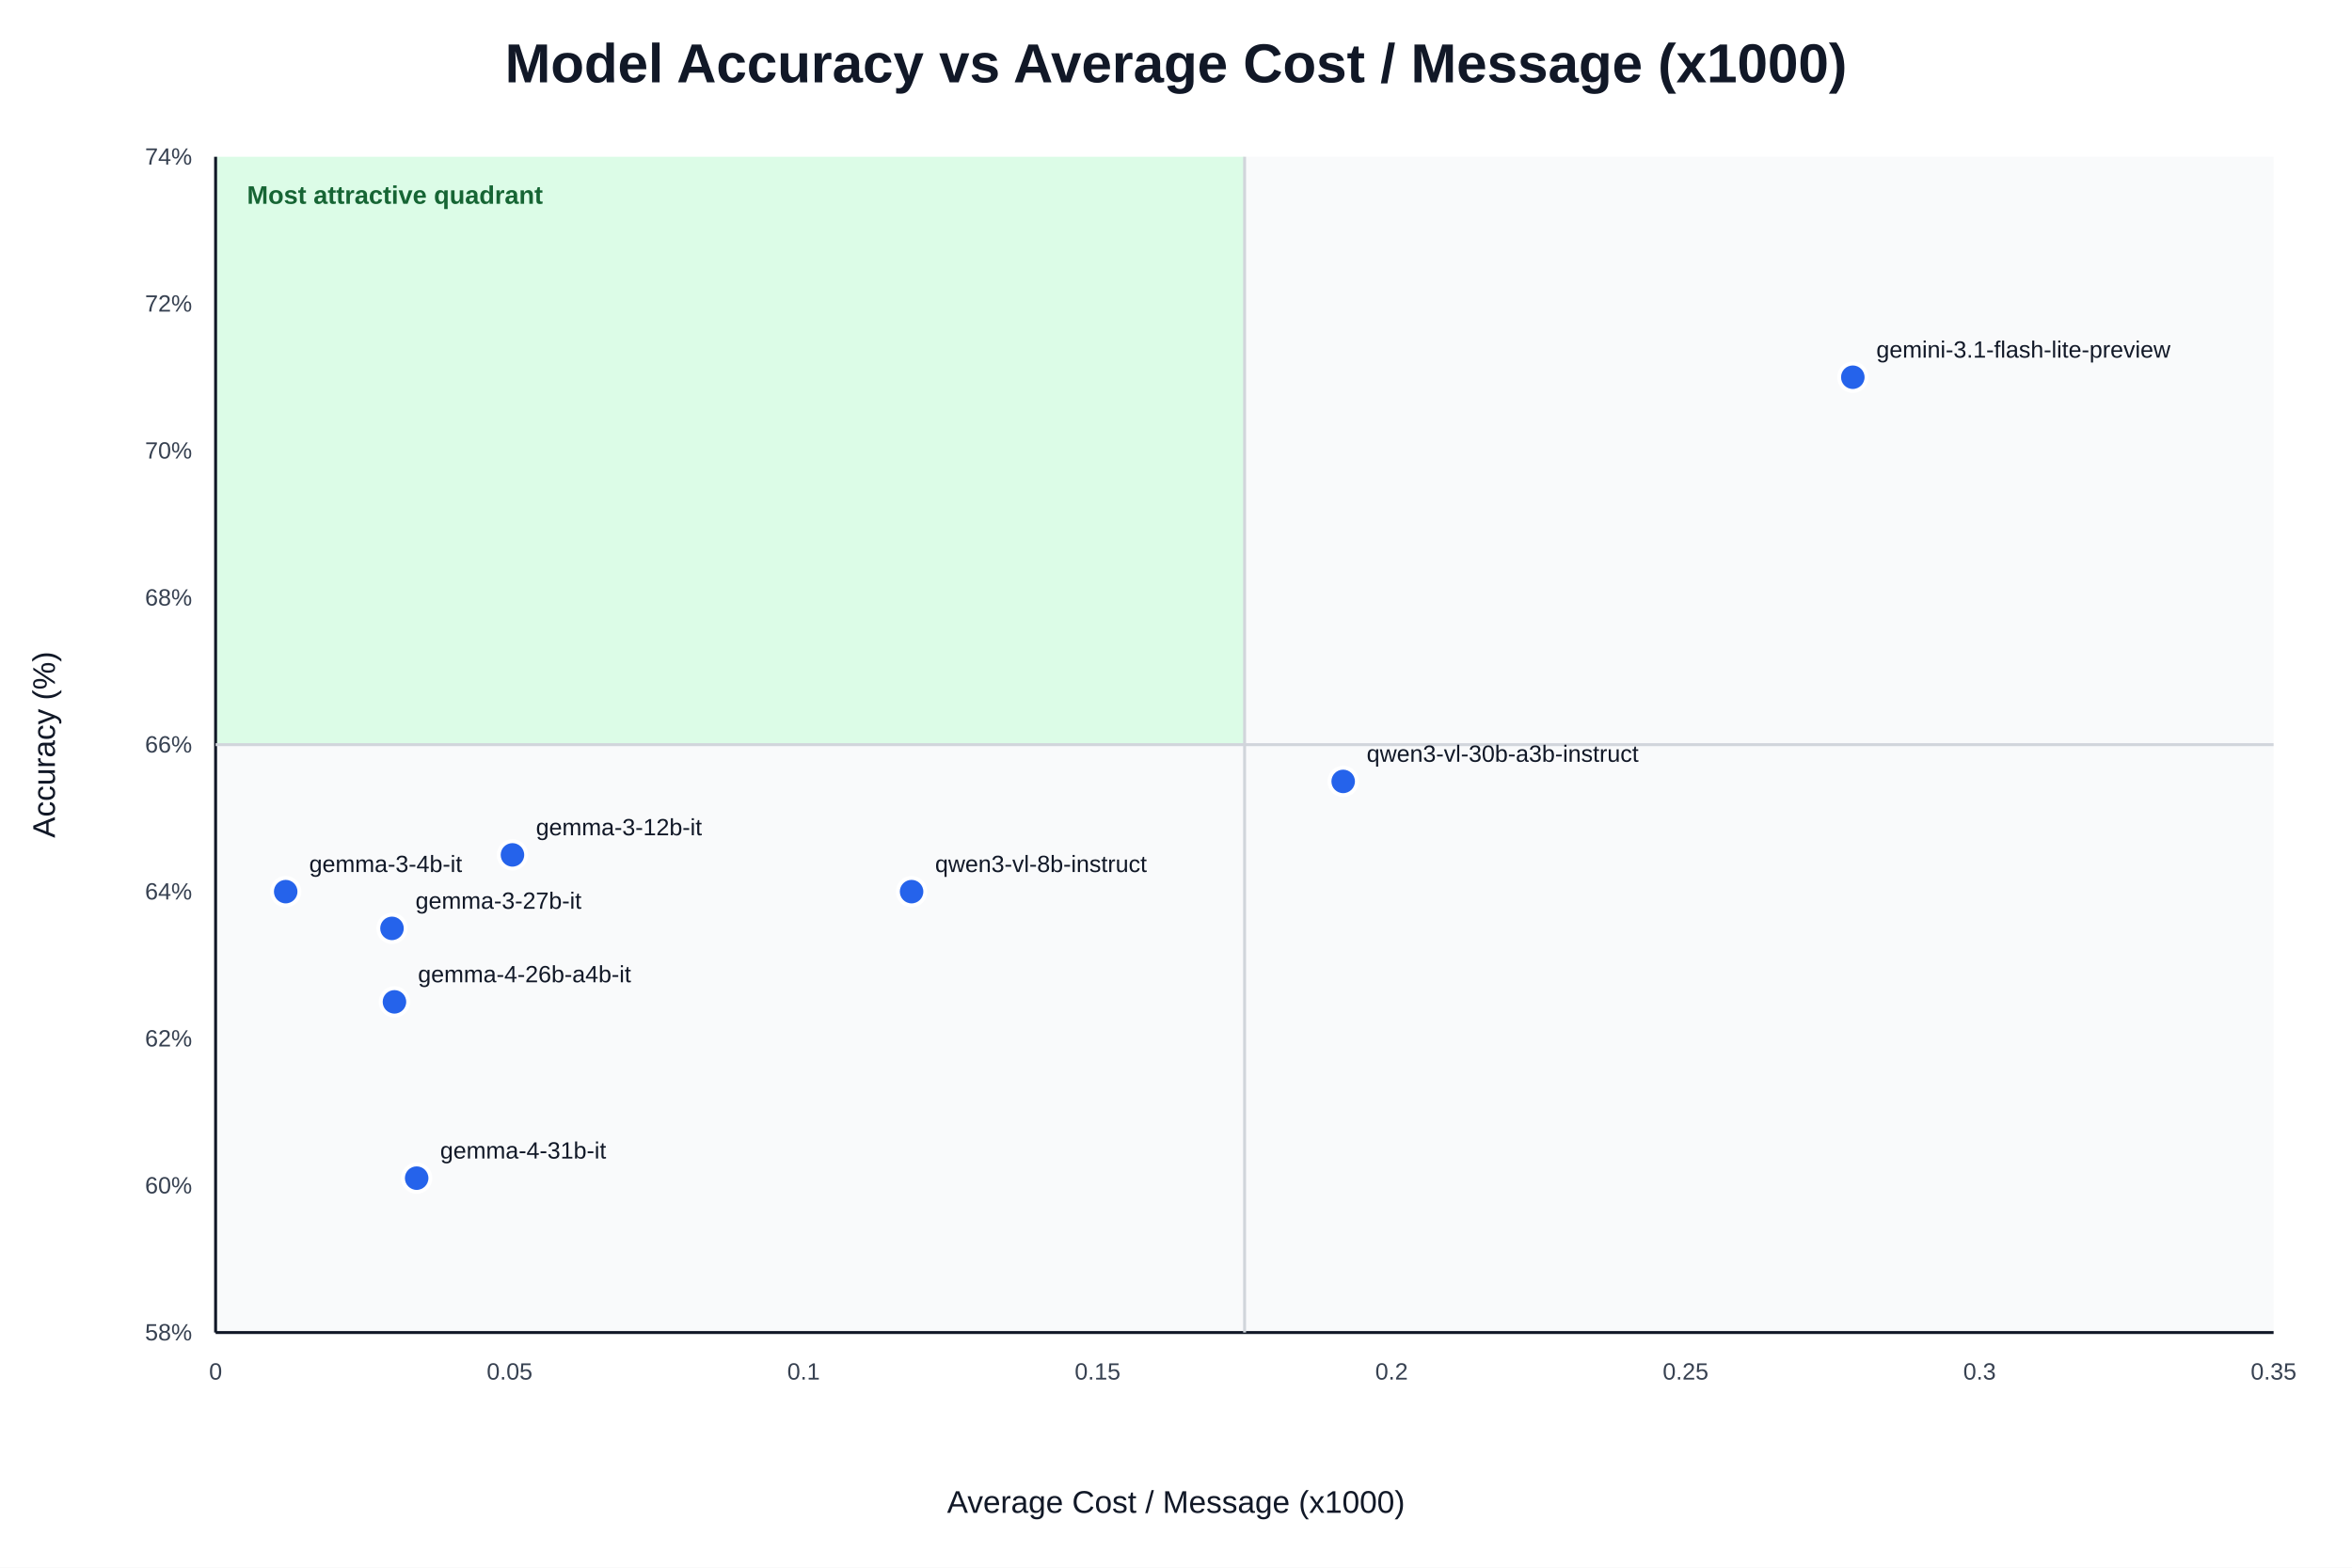
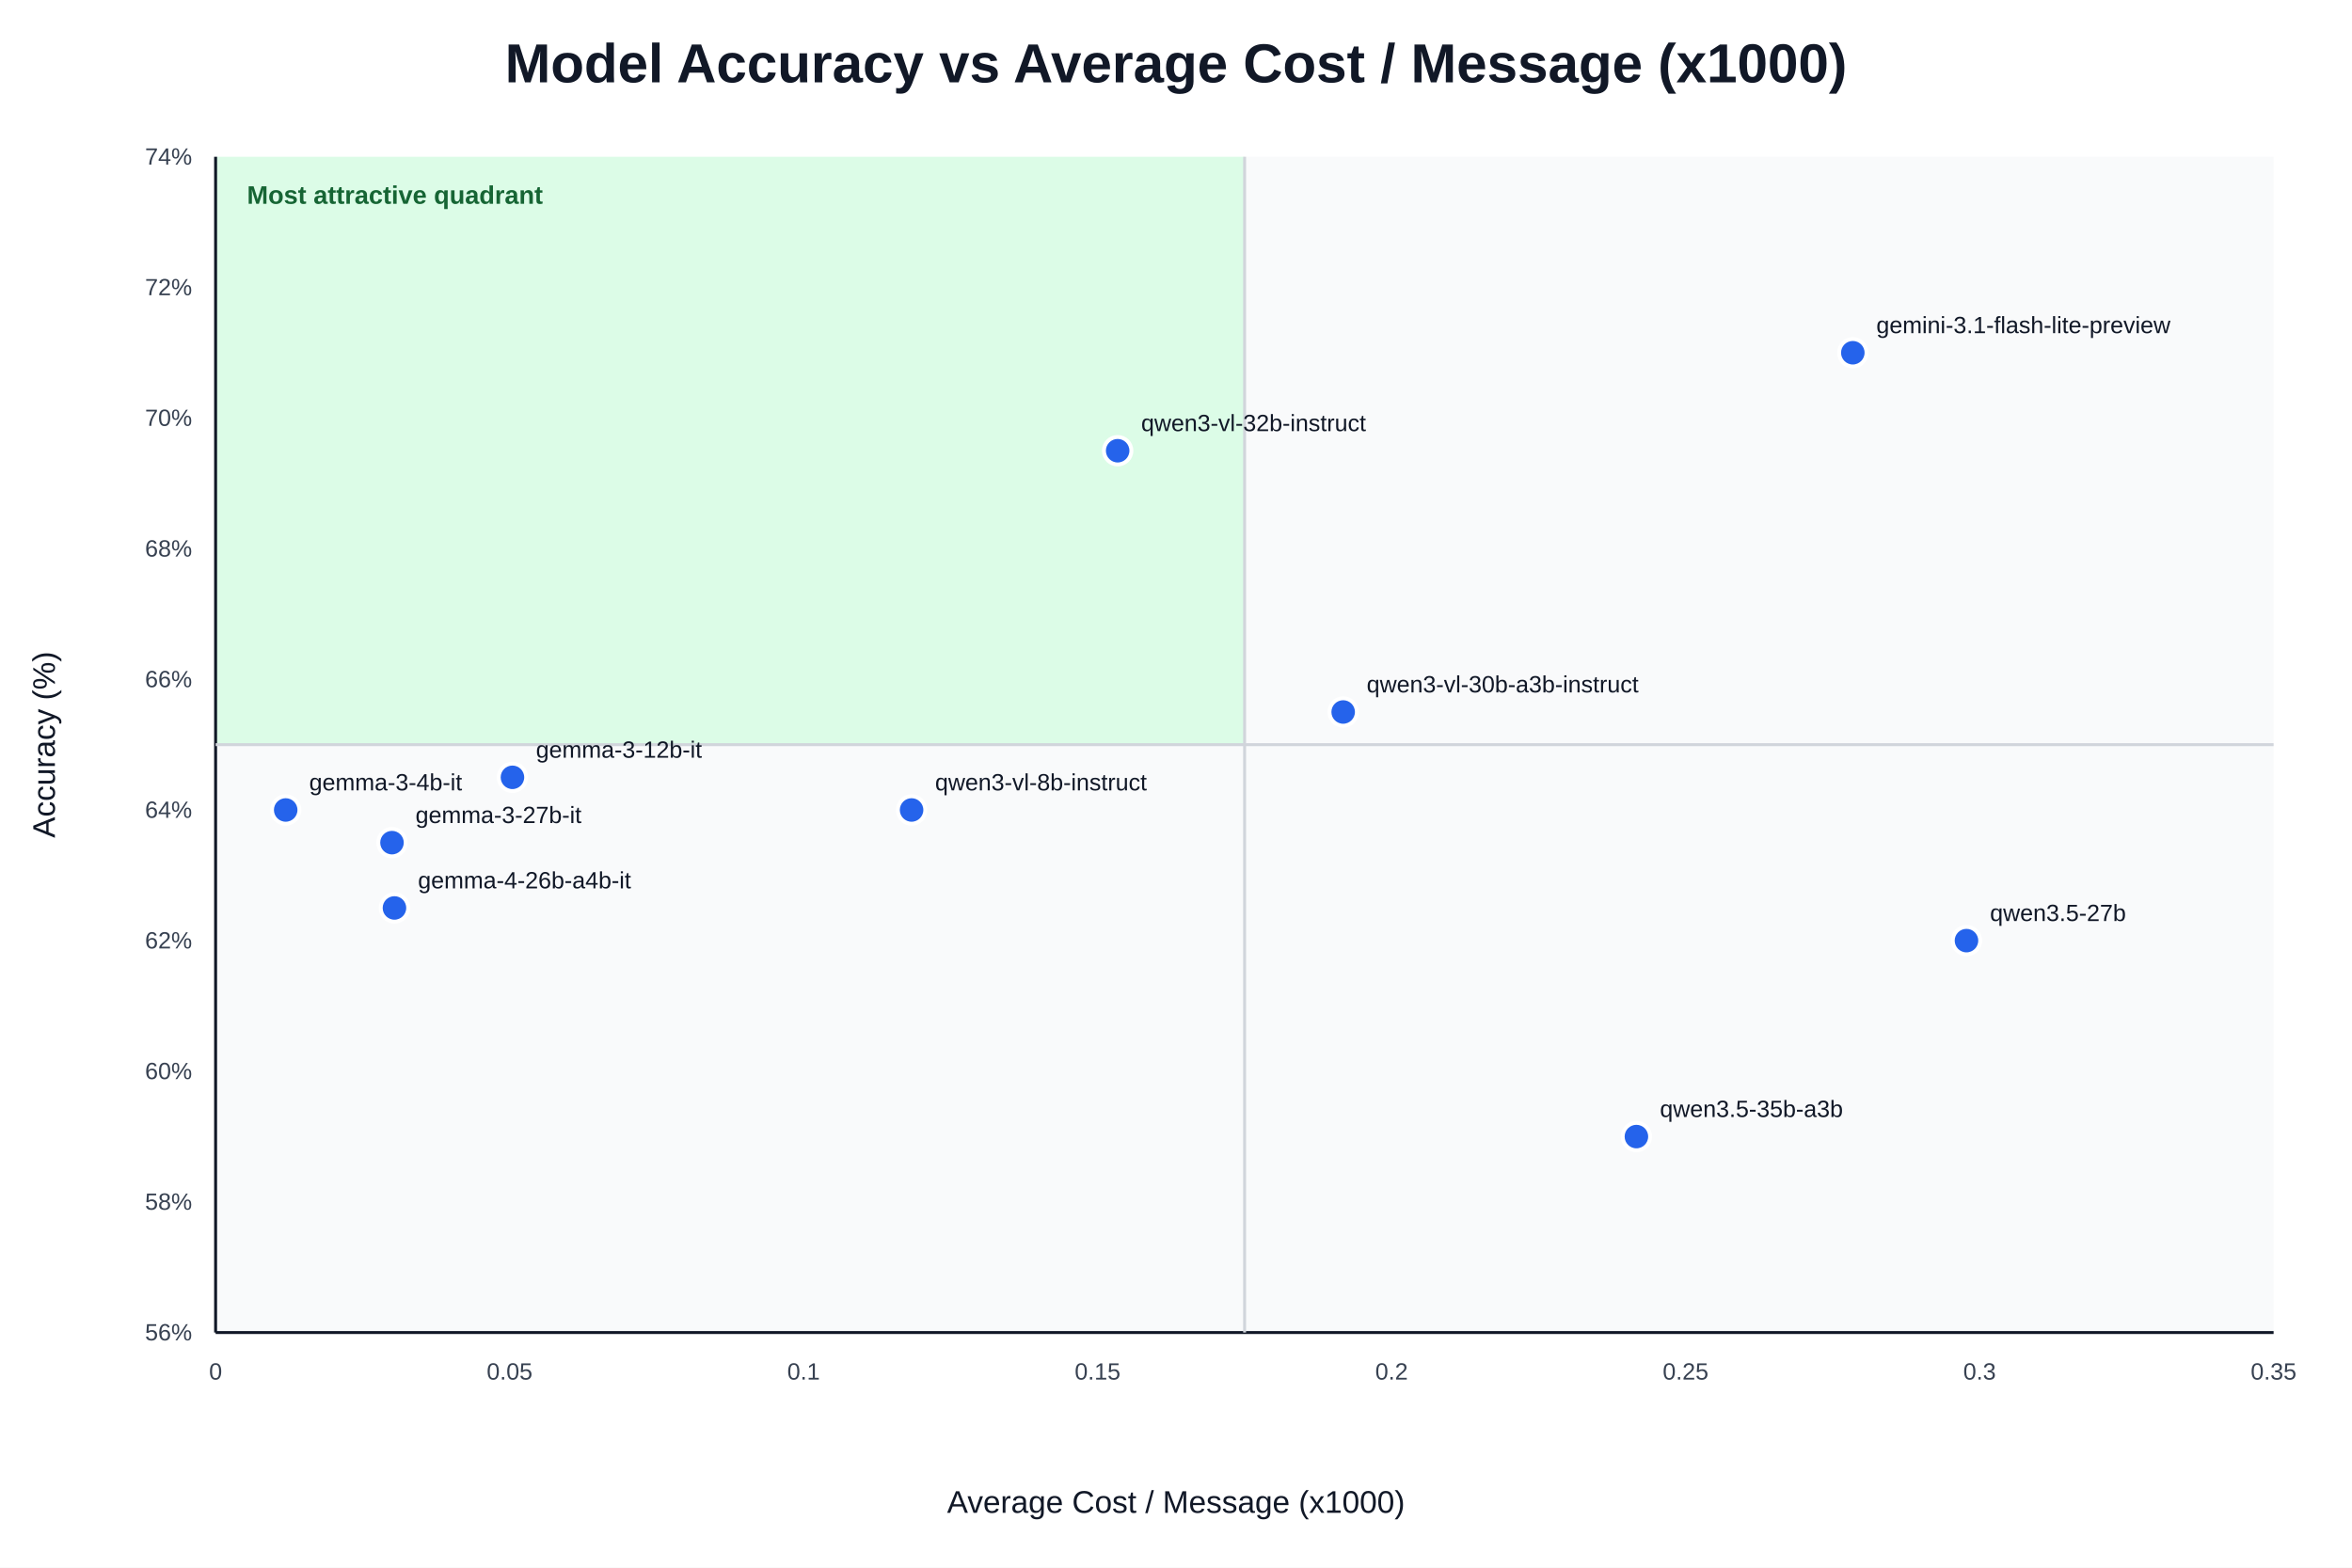
<svg xmlns="http://www.w3.org/2000/svg" width="1200" height="800" viewBox="0 0 1200 800">
  <rect width="100%" height="100%" fill="#ffffff" />
  <text x="600.00" y="42" text-anchor="middle" font-family="Arial, Helvetica, sans-serif" font-size="28" font-weight="700" fill="#111827">Model Accuracy vs Average Cost / Message (x1000)</text>
  <rect x="110" y="80" width="525.00" height="300.00" fill="#dcfce7" />
  <rect x="635.00" y="80" width="525.00" height="300.00" fill="#f9fafb" />
  <rect x="110" y="380.00" width="525.00" height="300.00" fill="#f9fafb" />
  <rect x="635.00" y="380.00" width="525.00" height="300.00" fill="#f9fafb" />
  <text x="126" y="104" font-family="Arial, Helvetica, sans-serif" font-size="13" font-weight="700" fill="#166534">Most attractive quadrant</text>
-   <text x="98" y="684.00" text-anchor="end" font-family="Arial, Helvetica, sans-serif" font-size="12" fill="#374151">58%</text>
-   <text x="98" y="609.00" text-anchor="end" font-family="Arial, Helvetica, sans-serif" font-size="12" fill="#374151">60%</text>
-   <text x="98" y="534.00" text-anchor="end" font-family="Arial, Helvetica, sans-serif" font-size="12" fill="#374151">62%</text>
-   <text x="98" y="459.00" text-anchor="end" font-family="Arial, Helvetica, sans-serif" font-size="12" fill="#374151">64%</text>
-   <text x="98" y="384.00" text-anchor="end" font-family="Arial, Helvetica, sans-serif" font-size="12" fill="#374151">66%</text>
-   <text x="98" y="309.00" text-anchor="end" font-family="Arial, Helvetica, sans-serif" font-size="12" fill="#374151">68%</text>
-   <text x="98" y="234.00" text-anchor="end" font-family="Arial, Helvetica, sans-serif" font-size="12" fill="#374151">70%</text>
-   <text x="98" y="159.00" text-anchor="end" font-family="Arial, Helvetica, sans-serif" font-size="12" fill="#374151">72%</text>
+   <text x="98" y="684.00" text-anchor="end" font-family="Arial, Helvetica, sans-serif" font-size="12" fill="#374151">56%</text>
+   <text x="98" y="617.33" text-anchor="end" font-family="Arial, Helvetica, sans-serif" font-size="12" fill="#374151">58%</text>
+   <text x="98" y="550.67" text-anchor="end" font-family="Arial, Helvetica, sans-serif" font-size="12" fill="#374151">60%</text>
+   <text x="98" y="484.00" text-anchor="end" font-family="Arial, Helvetica, sans-serif" font-size="12" fill="#374151">62%</text>
+   <text x="98" y="417.33" text-anchor="end" font-family="Arial, Helvetica, sans-serif" font-size="12" fill="#374151">64%</text>
+   <text x="98" y="350.67" text-anchor="end" font-family="Arial, Helvetica, sans-serif" font-size="12" fill="#374151">66%</text>
+   <text x="98" y="284.00" text-anchor="end" font-family="Arial, Helvetica, sans-serif" font-size="12" fill="#374151">68%</text>
+   <text x="98" y="217.33" text-anchor="end" font-family="Arial, Helvetica, sans-serif" font-size="12" fill="#374151">70%</text>
+   <text x="98" y="150.67" text-anchor="end" font-family="Arial, Helvetica, sans-serif" font-size="12" fill="#374151">72%</text>
  <text x="98" y="84.00" text-anchor="end" font-family="Arial, Helvetica, sans-serif" font-size="12" fill="#374151">74%</text>
  <text x="110.00" y="704" text-anchor="middle" font-family="Arial, Helvetica, sans-serif" font-size="12" fill="#374151">0</text>
  <text x="260.00" y="704" text-anchor="middle" font-family="Arial, Helvetica, sans-serif" font-size="12" fill="#374151">0.05</text>
  <text x="410.00" y="704" text-anchor="middle" font-family="Arial, Helvetica, sans-serif" font-size="12" fill="#374151">0.1</text>
  <text x="560.00" y="704" text-anchor="middle" font-family="Arial, Helvetica, sans-serif" font-size="12" fill="#374151">0.15</text>
  <text x="710.00" y="704" text-anchor="middle" font-family="Arial, Helvetica, sans-serif" font-size="12" fill="#374151">0.2</text>
  <text x="860.00" y="704" text-anchor="middle" font-family="Arial, Helvetica, sans-serif" font-size="12" fill="#374151">0.25</text>
  <text x="1010.00" y="704" text-anchor="middle" font-family="Arial, Helvetica, sans-serif" font-size="12" fill="#374151">0.3</text>
  <text x="1160.00" y="704" text-anchor="middle" font-family="Arial, Helvetica, sans-serif" font-size="12" fill="#374151">0.35</text>
  <line x1="110" y1="80" x2="110" y2="680" stroke="#111827" stroke-width="1.5" />
  <line x1="110" y1="680" x2="1160" y2="680" stroke="#111827" stroke-width="1.5" />
  <line x1="635.00" y1="80" x2="635.00" y2="680" stroke="#d1d5db" stroke-width="1.5" />
  <line x1="110" y1="380.00" x2="1160" y2="380.00" stroke="#d1d5db" stroke-width="1.5" />
  <text x="600.00" y="772" text-anchor="middle" font-family="Arial, Helvetica, sans-serif" font-size="16" fill="#111827">Average Cost / Message (x1000)</text>
  <text x="28" y="380.00" text-anchor="middle" font-family="Arial, Helvetica, sans-serif" font-size="16" fill="#111827" transform="rotate(-90 28 380.00)">Accuracy (%)</text>
  <g>
-     <circle cx="945.31" cy="192.50" r="7" fill="#2563eb" stroke="#ffffff" stroke-width="2" />
-     <text x="957.31" y="182.50" text-anchor="start" font-family="Arial, Helvetica, sans-serif" font-size="12" fill="#111827">gemini-3.1-flash-lite-preview</text>
+     <circle cx="945.31" cy="180.00" r="7" fill="#2563eb" stroke="#ffffff" stroke-width="2" />
+     <text x="957.31" y="170.00" text-anchor="start" font-family="Arial, Helvetica, sans-serif" font-size="12" fill="#111827">gemini-3.1-flash-lite-preview</text>
  </g>
  <g>
-     <circle cx="685.29" cy="398.75" r="7" fill="#2563eb" stroke="#ffffff" stroke-width="2" />
-     <text x="697.29" y="388.75" text-anchor="start" font-family="Arial, Helvetica, sans-serif" font-size="12" fill="#111827">qwen3-vl-30b-a3b-instruct</text>
+     <circle cx="570.23" cy="230.00" r="7" fill="#2563eb" stroke="#ffffff" stroke-width="2" />
+     <text x="582.23" y="220.00" text-anchor="start" font-family="Arial, Helvetica, sans-serif" font-size="12" fill="#111827">qwen3-vl-32b-instruct</text>
  </g>
  <g>
-     <circle cx="261.45" cy="436.25" r="7" fill="#2563eb" stroke="#ffffff" stroke-width="2" />
-     <text x="273.45" y="426.25" text-anchor="start" font-family="Arial, Helvetica, sans-serif" font-size="12" fill="#111827">gemma-3-12b-it</text>
+     <circle cx="685.29" cy="363.33" r="7" fill="#2563eb" stroke="#ffffff" stroke-width="2" />
+     <text x="697.29" y="353.33" text-anchor="start" font-family="Arial, Helvetica, sans-serif" font-size="12" fill="#111827">qwen3-vl-30b-a3b-instruct</text>
  </g>
  <g>
-     <circle cx="145.76" cy="455.00" r="7" fill="#2563eb" stroke="#ffffff" stroke-width="2" />
-     <text x="157.76" y="445.00" text-anchor="start" font-family="Arial, Helvetica, sans-serif" font-size="12" fill="#111827">gemma-3-4b-it</text>
+     <circle cx="261.45" cy="396.67" r="7" fill="#2563eb" stroke="#ffffff" stroke-width="2" />
+     <text x="273.45" y="386.67" text-anchor="start" font-family="Arial, Helvetica, sans-serif" font-size="12" fill="#111827">gemma-3-12b-it</text>
  </g>
  <g>
-     <circle cx="465.09" cy="455.00" r="7" fill="#2563eb" stroke="#ffffff" stroke-width="2" />
-     <text x="477.09" y="445.00" text-anchor="start" font-family="Arial, Helvetica, sans-serif" font-size="12" fill="#111827">qwen3-vl-8b-instruct</text>
+     <circle cx="145.76" cy="413.33" r="7" fill="#2563eb" stroke="#ffffff" stroke-width="2" />
+     <text x="157.76" y="403.33" text-anchor="start" font-family="Arial, Helvetica, sans-serif" font-size="12" fill="#111827">gemma-3-4b-it</text>
  </g>
  <g>
-     <circle cx="199.99" cy="473.75" r="7" fill="#2563eb" stroke="#ffffff" stroke-width="2" />
-     <text x="211.99" y="463.75" text-anchor="start" font-family="Arial, Helvetica, sans-serif" font-size="12" fill="#111827">gemma-3-27b-it</text>
+     <circle cx="465.09" cy="413.33" r="7" fill="#2563eb" stroke="#ffffff" stroke-width="2" />
+     <text x="477.09" y="403.33" text-anchor="start" font-family="Arial, Helvetica, sans-serif" font-size="12" fill="#111827">qwen3-vl-8b-instruct</text>
  </g>
  <g>
-     <circle cx="201.25" cy="511.25" r="7" fill="#2563eb" stroke="#ffffff" stroke-width="2" />
-     <text x="213.25" y="501.25" text-anchor="start" font-family="Arial, Helvetica, sans-serif" font-size="12" fill="#111827">gemma-4-26b-a4b-it</text>
+     <circle cx="199.99" cy="430.00" r="7" fill="#2563eb" stroke="#ffffff" stroke-width="2" />
+     <text x="211.99" y="420.00" text-anchor="start" font-family="Arial, Helvetica, sans-serif" font-size="12" fill="#111827">gemma-3-27b-it</text>
  </g>
  <g>
-     <circle cx="212.58" cy="601.21" r="7" fill="#2563eb" stroke="#ffffff" stroke-width="2" />
-     <text x="224.58" y="591.21" text-anchor="start" font-family="Arial, Helvetica, sans-serif" font-size="12" fill="#111827">gemma-4-31b-it</text>
+     <circle cx="201.25" cy="463.33" r="7" fill="#2563eb" stroke="#ffffff" stroke-width="2" />
+     <text x="213.25" y="453.33" text-anchor="start" font-family="Arial, Helvetica, sans-serif" font-size="12" fill="#111827">gemma-4-26b-a4b-it</text>
+   </g>
+   <g>
+     <circle cx="1003.30" cy="480.00" r="7" fill="#2563eb" stroke="#ffffff" stroke-width="2" />
+     <text x="1015.30" y="470.00" text-anchor="start" font-family="Arial, Helvetica, sans-serif" font-size="12" fill="#111827">qwen3.5-27b</text>
+   </g>
+   <g>
+     <circle cx="834.90" cy="580.00" r="7" fill="#2563eb" stroke="#ffffff" stroke-width="2" />
+     <text x="846.90" y="570.00" text-anchor="start" font-family="Arial, Helvetica, sans-serif" font-size="12" fill="#111827">qwen3.5-35b-a3b</text>
  </g>
</svg>
